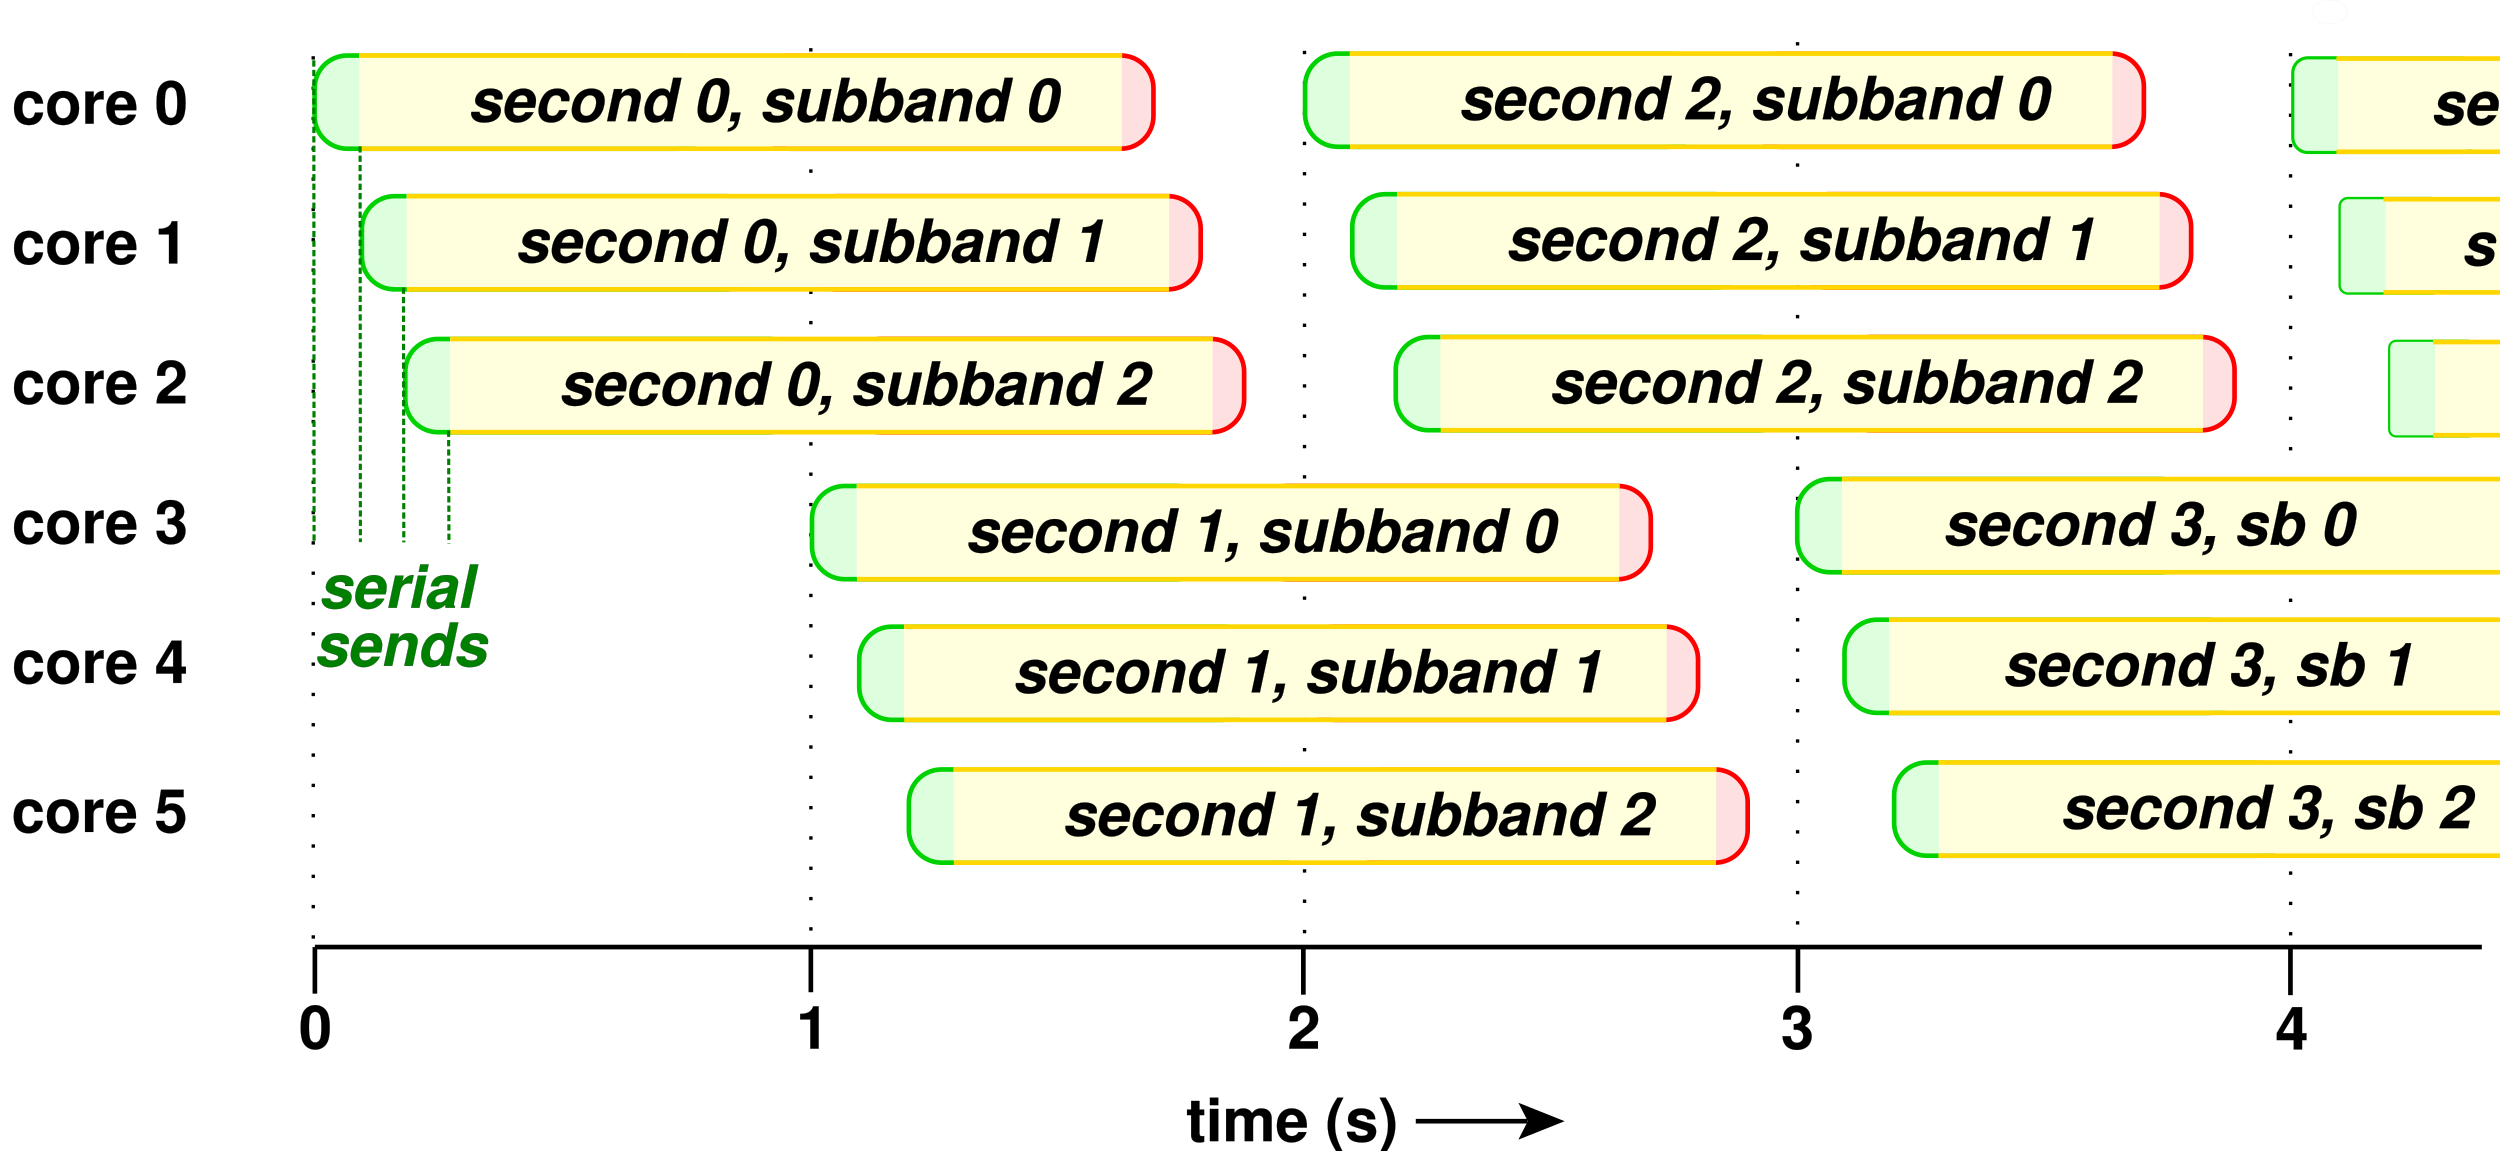
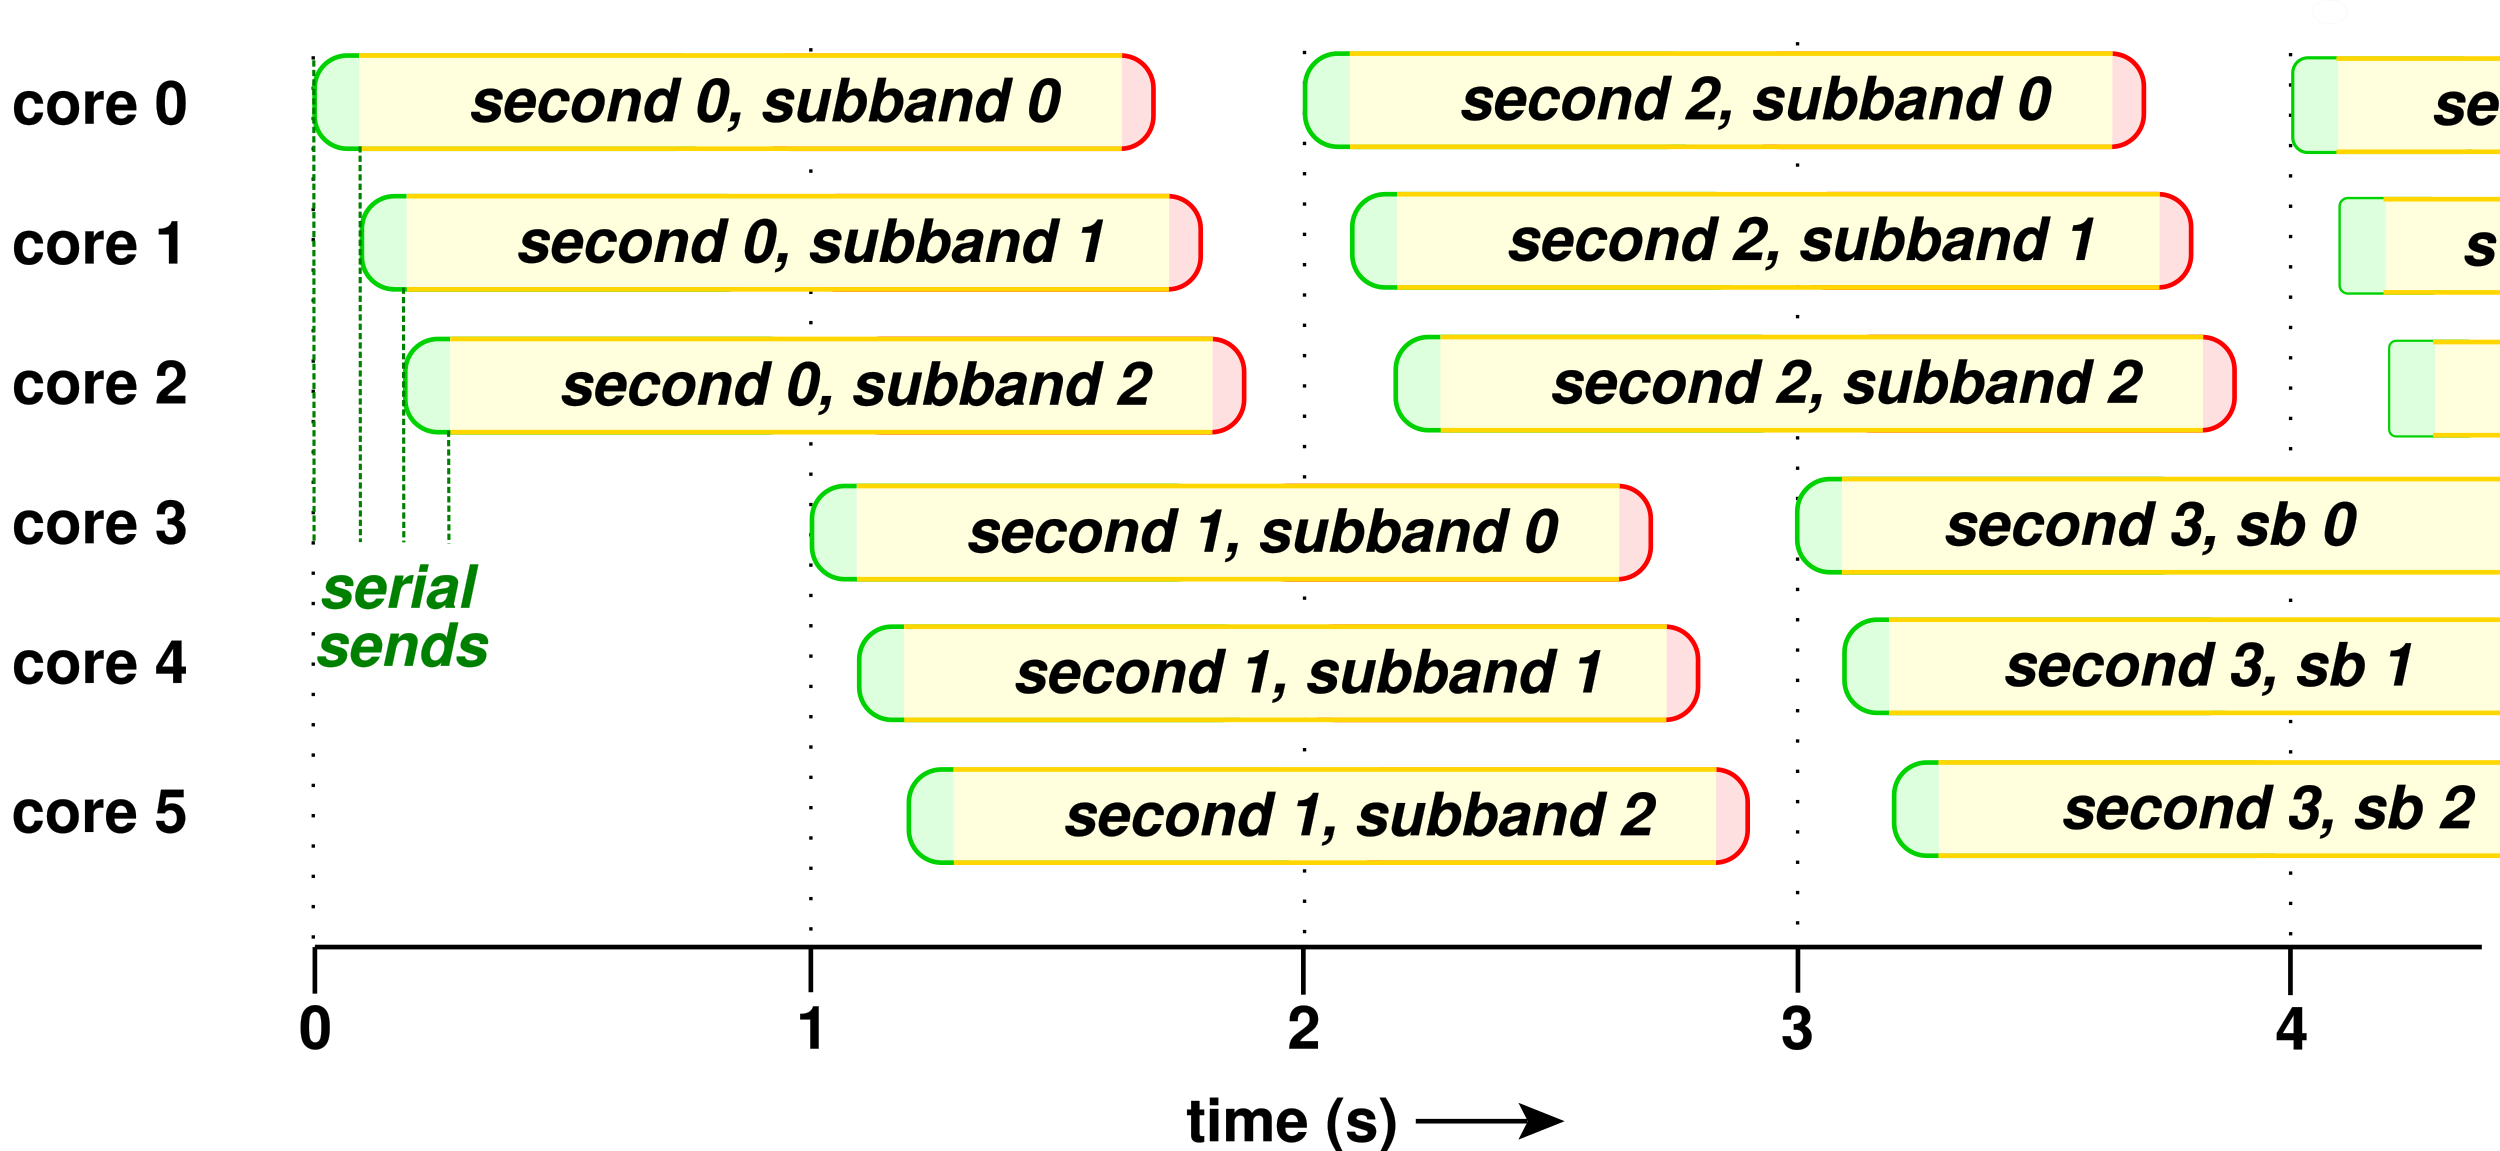
<svg xmlns="http://www.w3.org/2000/svg" width="2505.815" height="1153.306" viewBox="3240 7112 32188 13072" id="svg2" version="1.0">
  <defs id="defs205">
    </defs>
  <path style="fill:#000000;fill-opacity:1;fill-rule:evenodd;stroke:#000000;stroke-width:43.365;stroke-linecap:butt;stroke-linejoin:miter;stroke-miterlimit:4;stroke-dasharray:43.365, 346.918;stroke-dashoffset:0;stroke-opacity:1" d="M 32731.47,6922.742 L 32732.278,18459.117" id="path3917" />
  <path style="fill:#000000;fill-opacity:1;fill-rule:evenodd;stroke:#000000;stroke-width:43.365;stroke-linecap:butt;stroke-linejoin:miter;stroke-miterlimit:4;stroke-dasharray:43.365, 346.918;stroke-dashoffset:0;stroke-opacity:1" d="M 26383.806,6783.055 L 26384.614,18319.432" id="path3915" />
  <path style="fill:#000000;fill-opacity:1;fill-rule:evenodd;stroke:#000000;stroke-width:43.365;stroke-linecap:butt;stroke-linejoin:miter;stroke-miterlimit:4;stroke-dasharray:43.365, 346.918;stroke-dashoffset:0;stroke-opacity:1" d="M 13679.744,6860.63 L 13680.552,18397.005" id="path3893" />
  <path style="fill:#000000;fill-opacity:1;fill-rule:evenodd;stroke:#000000;stroke-width:43.365;stroke-linecap:butt;stroke-linejoin:miter;stroke-miterlimit:4;stroke-dasharray:43.365, 346.918;stroke-dashoffset:0;stroke-opacity:1" d="M 7272.726,6964.366 L 7273.534,18500.745" id="path3841" />
  <path style="fill:#000000;fill-opacity:1;fill-rule:evenodd;stroke:#000000;stroke-width:43.365;stroke-linecap:butt;stroke-linejoin:miter;stroke-miterlimit:4;stroke-dasharray:43.365, 346.918;stroke-dashoffset:0;stroke-opacity:1" d="M 20035.682,6894.902 L 20036.49,18431.279" id="path3843" />
  <polyline id="polyline6" style="stroke:#000000;stroke-width:60;stroke-linecap:butt;stroke-linejoin:miter" points="21600,19500 23040,19500 " transform="translate(-131.5035,1176.367)" />
  <polygon id="polygon8" style="fill:#000000;stroke:#000000;stroke-width:60" points="22984,19680 23436,19500 22984,19320 23076,19500 22984,19680 " transform="translate(-131.5035,1176.367)" />
  <rect id="rect10" style="fill:#ffe0e0;stroke:#ff0000;stroke-width:60;stroke-linecap:butt;stroke-linejoin:miter" rx="420" height="1200" width="5100" y="6955.448" x="12990.969" />
  <rect id="rect48" style="fill:#deffde;stroke:#00d100;stroke-width:60;stroke-linecap:butt;stroke-linejoin:miter" rx="420" height="1200" width="5100" y="6955.448" x="7290.998" />
  <text style="font-size:768px;font-style:normal;font-weight:bold;text-anchor:start;fill:#000000;stroke:#000000;stroke-width:0.025in;font-family:Helvetica" id="text50" font-size="768" font-weight="bold" font-style="normal" y="20933.16" x="18512.434" xml:space="preserve">time (s)</text>
  <rect id="rect54" style="fill:#ffffde;stroke:#ffd600;stroke-width:0;stroke-linecap:butt;stroke-linejoin:miter" rx="0" height="1200" width="9817.839" y="6928.758" x="7867.038" />
  <polyline id="polyline76" style="stroke:#ffd600;stroke-width:60;stroke-linecap:butt;stroke-linejoin:miter" points="9000,7200 17100,7200 " transform="matrix(1.212195,0,0,1,-3040.132,-244.5515)" />
  <polyline id="polyline78" style="stroke:#ffd600;stroke-width:60;stroke-linecap:butt;stroke-linejoin:miter" points="9000,8400 17100,8400 " transform="matrix(1.211509,0,0,1,-3034,-244.5515)" />
  <polyline id="polyline124" style="stroke:#000000;stroke-width:60;stroke-linecap:butt;stroke-linejoin:miter" points="7200,16800 35100,16800 " transform="translate(94.2526,1634.175)" />
  <polyline id="polyline126" style="stroke:#000000;stroke-width:60;stroke-linecap:butt;stroke-linejoin:miter" points="7200,16800 7200,17400 " transform="translate(94.2526,1634.175)" />
  <text style="font-size:768px;font-style:normal;font-weight:bold;text-anchor:start;fill:#000000;stroke:#000000;stroke-width:0.025in;font-family:Helvetica" id="text150" font-size="768" font-weight="bold" font-style="normal" y="7833.812" x="3394.252" xml:space="preserve">core 0</text>
  <text style="font-size:768px;font-style:normal;font-weight:bold;text-anchor:start;fill:#000000;stroke:#000000;stroke-width:0.025in;font-family:Helvetica" id="text152" font-size="768" font-weight="bold" font-style="normal" y="9633.812" x="3394.252" xml:space="preserve">core 1</text>
  <text style="font-size:768px;font-style:normal;font-weight:bold;text-anchor:start;fill:#000000;stroke:#000000;stroke-width:0.025in;font-family:Helvetica" id="text154" font-size="768" font-weight="bold" font-style="normal" y="11433.812" x="3394.252" xml:space="preserve">core 2</text>
  <text style="font-size:768px;font-style:normal;font-weight:bold;text-anchor:start;fill:#000000;stroke:#000000;stroke-width:0.025in;font-family:Helvetica" id="text156" font-size="768" font-weight="bold" font-style="normal" y="13233.812" x="3394.252" xml:space="preserve">core 3</text>
  <text style="font-size:768px;font-style:normal;font-weight:bold;text-anchor:start;fill:#000000;stroke:#000000;stroke-width:0.025in;font-family:Helvetica" id="text158" font-size="768" font-weight="bold" font-style="normal" y="15033.812" x="3394.252" xml:space="preserve">core 4</text>
  <text style="font-size:768px;font-style:italic;font-weight:bold;text-anchor:middle;fill:#000000;stroke:#000000;stroke-width:0.025in;font-family:Helvetica" id="text160" font-size="768" font-weight="bold" font-style="italic" y="7802.068" x="13057.18" xml:space="preserve">second 0, subband 0</text>
  <text style="font-size:768px;font-style:normal;font-weight:bold;text-anchor:start;fill:#000000;stroke:#000000;stroke-width:0.025in;font-family:Helvetica" id="text2681" font-size="768" font-weight="bold" font-style="normal" y="16952.816" x="3390.117" xml:space="preserve">core 5</text>
  <rect id="rect2793" style="fill:#ffe0e0;stroke:#ff0000;stroke-width:60;stroke-linecap:butt;stroke-linejoin:miter" rx="420" height="1200" width="5100" y="8766.361" x="13599.271" />
  <rect id="rect2795" style="fill:#deffde;stroke:#00d100;stroke-width:60;stroke-linecap:butt;stroke-linejoin:miter" rx="420" height="1200" width="5100" y="8766.361" x="7899.366" />
  <rect id="rect2797" style="fill:#ffffde;stroke:#ffd600;stroke-width:0;stroke-linecap:butt;stroke-linejoin:miter" rx="0" height="1200" width="9817.839" y="8739.671" x="8475.398" />
  <polyline id="polyline2799" style="stroke:#ffd600;stroke-width:60;stroke-linecap:butt;stroke-linejoin:miter" points="9000,7200 17100,7200 " transform="matrix(1.212195,0,0,1,-2431.769,1566.368)" />
  <polyline id="polyline2801" style="stroke:#ffd600;stroke-width:60;stroke-linecap:butt;stroke-linejoin:miter" points="9000,8400 17100,8400 " transform="matrix(1.211509,0,0,1,-2425.638,1566.368)" />
  <text style="font-size:768px;font-style:italic;font-weight:bold;text-anchor:middle;fill:#000000;stroke:#000000;stroke-width:0.025in;font-family:Helvetica" id="text2803" font-size="768" font-weight="bold" font-style="italic" y="9612.981" x="13665.482" xml:space="preserve">second 0, subband 1</text>
  <rect id="rect2805" style="fill:#ffe0e0;stroke:#ff0000;stroke-width:60;stroke-linecap:butt;stroke-linejoin:miter" rx="420" height="1200" width="5100" y="10605.033" x="14158.422" />
  <rect id="rect2807" style="fill:#deffde;stroke:#00d100;stroke-width:60;stroke-linecap:butt;stroke-linejoin:miter" rx="420" height="1200" width="5100" y="10605.033" x="8458.494" />
  <rect id="rect2809" style="fill:#ffffde;stroke:#ffd600;stroke-width:0;stroke-linecap:butt;stroke-linejoin:miter" rx="0" height="1200" width="9817.839" y="10578.343" x="9034.523" />
  <polyline id="polyline2811" style="stroke:#ffd600;stroke-width:60;stroke-linecap:butt;stroke-linejoin:miter" points="9000,7200 17100,7200 " transform="matrix(1.212195,0,0,1,-1872.636,3405.032)" />
  <polyline id="polyline2813" style="stroke:#ffd600;stroke-width:60;stroke-linecap:butt;stroke-linejoin:miter" points="9000,8400 17100,8400 " transform="matrix(1.211509,0,0,1,-1866.504,3405.032)" />
  <text style="font-size:768px;font-style:italic;font-weight:bold;text-anchor:middle;fill:#000000;stroke:#000000;stroke-width:0.025in;font-family:Helvetica" id="text2815" font-size="768" font-weight="bold" font-style="italic" y="11451.653" x="14224.632" xml:space="preserve">second 0, subband 2</text>
  <rect id="rect2891" style="fill:#ffe0e0;stroke:#ff0000;stroke-width:60;stroke-linecap:butt;stroke-linejoin:miter" rx="420" height="1200" width="5100" y="12498.102" x="19394.322" />
  <rect id="rect2893" style="fill:#deffde;stroke:#00d100;stroke-width:60;stroke-linecap:butt;stroke-linejoin:miter" rx="420" height="1200" width="5100" y="12498.102" x="13694.354" />
  <rect id="rect2895" style="fill:#ffffde;stroke:#ffd600;stroke-width:0;stroke-linecap:butt;stroke-linejoin:miter" rx="0" height="1200" width="9817.839" y="12471.412" x="14270.393" />
  <polyline id="polyline2897" style="stroke:#ffd600;stroke-width:60;stroke-linecap:butt;stroke-linejoin:miter" points="9000,7200 17100,7200 " transform="matrix(1.212195,0,0,1,3363.317,5298.092)" />
  <polyline id="polyline2899" style="stroke:#ffd600;stroke-width:60;stroke-linecap:butt;stroke-linejoin:miter" points="9000,8400 17100,8400 " transform="matrix(1.211509,0,0,1,3369.449,5298.092)" />
  <text style="font-size:768px;font-style:italic;font-weight:bold;text-anchor:middle;fill:#000000;stroke:#000000;stroke-width:0.025in;font-family:Helvetica" id="text2901" font-size="768" font-weight="bold" font-style="italic" y="13344.722" x="19460.533" xml:space="preserve">second 1, subband 0</text>
  <rect id="rect2903" style="fill:#ffe0e0;stroke:#ff0000;stroke-width:60;stroke-linecap:butt;stroke-linejoin:miter" rx="420" height="1200" width="5100" y="14309.016" x="20002.627" />
  <rect id="rect2905" style="fill:#deffde;stroke:#00d100;stroke-width:60;stroke-linecap:butt;stroke-linejoin:miter" rx="420" height="1200" width="5100" y="14309.016" x="14302.721" />
  <rect id="rect2907" style="fill:#ffffde;stroke:#ffd600;stroke-width:0;stroke-linecap:butt;stroke-linejoin:miter" rx="0" height="1200" width="9817.839" y="14282.324" x="14878.756" />
  <polyline id="polyline2909" style="stroke:#ffd600;stroke-width:60;stroke-linecap:butt;stroke-linejoin:miter" points="9000,7200 17100,7200 " transform="matrix(1.212195,0,0,1,3971.68,7109.012)" />
  <polyline id="polyline2911" style="stroke:#ffd600;stroke-width:60;stroke-linecap:butt;stroke-linejoin:miter" points="9000,8400 17100,8400 " transform="matrix(1.211509,0,0,1,3977.812,7109.012)" />
  <text style="font-size:768px;font-style:italic;font-weight:bold;text-anchor:middle;fill:#000000;stroke:#000000;stroke-width:0.025in;font-family:Helvetica" id="text2913" font-size="768" font-weight="bold" font-style="italic" y="15155.635" x="20068.84" xml:space="preserve">second 1, subband 1</text>
  <rect id="rect2915" style="fill:#ffe0e0;stroke:#ff0000;stroke-width:60;stroke-linecap:butt;stroke-linejoin:miter" rx="420" height="1200" width="5100" y="16147.688" x="20641.846" />
  <rect id="rect2917" style="fill:#deffde;stroke:#00d100;stroke-width:60;stroke-linecap:butt;stroke-linejoin:miter" rx="420" height="1200" width="5100" y="16147.688" x="14941.919" />
  <rect id="rect2919" style="fill:#ffffde;stroke:#ffd600;stroke-width:0;stroke-linecap:butt;stroke-linejoin:miter" rx="0" height="1200" width="9817.839" y="16120.999" x="15517.949" />
  <polyline id="polyline2921" style="stroke:#ffd600;stroke-width:60;stroke-linecap:butt;stroke-linejoin:miter" points="9000,7200 17100,7200 " transform="matrix(1.212195,0,0,1,4610.884,8947.675)" />
  <polyline id="polyline2923" style="stroke:#ffd600;stroke-width:60;stroke-linecap:butt;stroke-linejoin:miter" points="9000,8400 17100,8400 " transform="matrix(1.211509,0,0,1,4617.016,8947.675)" />
  <text style="font-size:768px;font-style:italic;font-weight:bold;text-anchor:middle;fill:#000000;stroke:#000000;stroke-width:0.025in;font-family:Helvetica" id="text2925" font-size="768" font-weight="bold" font-style="italic" y="16994.309" x="20708.057" xml:space="preserve">second 1, subband 2</text>
  <polyline id="polyline2977" style="stroke:#000000;stroke-width:60;stroke-linecap:butt;stroke-linejoin:miter" points="7200,16800 7200,17400 " transform="translate(12821.021,1647.461)" />
  <rect id="rect2987" style="fill:#deffde;stroke:#00d100;stroke-width:60;stroke-linecap:butt;stroke-linejoin:miter" rx="420" height="1200" width="5100" y="12408.568" x="26379.83" />
  <rect id="rect2989" style="fill:#ffffde;stroke:#ffd600;stroke-width:0;stroke-linecap:butt;stroke-linejoin:miter" rx="0" height="1200" width="8577.328" y="12381.879" x="26955.869" />
  <polyline id="polyline2991" style="stroke:#ffd600;stroke-width:60;stroke-linecap:butt;stroke-linejoin:miter;stroke-miterlimit:4;stroke-dasharray:none" points="9000,7200 17100,7200 " transform="matrix(1.058812,0,0,1,17424.926,5208.569)" />
  <polyline id="polyline2993" style="stroke:#ffd600;stroke-width:60;stroke-linecap:butt;stroke-linejoin:miter;stroke-miterlimit:4;stroke-dasharray:none" points="9000,8400 17100,8400 " transform="matrix(1.058126,0,0,1,17431.054,5208.569)" />
  <text style="font-size:768px;font-style:italic;font-weight:bold;text-anchor:middle;fill:#000000;stroke:#000000;stroke-width:0.025in;font-family:Helvetica" id="text2995" font-size="768" font-weight="bold" font-style="italic" y="13255.189" x="30891.502" xml:space="preserve">second 3, sb 0</text>
  <rect id="rect2999" style="fill:#deffde;stroke:#00d100;stroke-width:60;stroke-linecap:butt;stroke-linejoin:miter" rx="420" height="1200" width="5100" y="14219.481" x="26988.197" />
  <rect id="rect3001" style="fill:#ffffde;stroke:#ffd600;stroke-width:0;stroke-linecap:butt;stroke-linejoin:miter" rx="0" height="1200" width="7972.451" y="14192.791" x="27564.23" />
  <polyline id="polyline3003" style="stroke:#ffd600;stroke-width:60;stroke-linecap:butt;stroke-linejoin:miter;stroke-miterlimit:4;stroke-dasharray:none" points="9000,7200 17100,7200 " transform="matrix(0.984635,0,0,1,18698.861,7019.488)" />
  <polyline id="polyline3005" style="stroke:#ffd600;stroke-width:60;stroke-linecap:butt;stroke-linejoin:miter;stroke-miterlimit:4;stroke-dasharray:none" points="9000,8400 17100,8400 " transform="matrix(0.9839492,0,0,1,18704.987,7019.488)" />
  <text style="font-size:768px;font-style:italic;font-weight:bold;text-anchor:middle;fill:#000000;stroke:#000000;stroke-width:0.025in;font-family:Helvetica" id="text3007" font-size="768" font-weight="bold" font-style="italic" y="15066.102" x="31659.945" xml:space="preserve">second 3, sb 1</text>
  <rect id="rect3011" style="fill:#deffde;stroke:#00d100;stroke-width:60;stroke-linecap:butt;stroke-linejoin:miter" rx="420" height="1200" width="5100" y="16058.153" x="27627.395" />
  <rect id="rect3013" style="fill:#ffffde;stroke:#ffd600;stroke-width:0;stroke-linecap:butt;stroke-linejoin:miter" rx="0" height="1200" width="7357.321" y="16031.464" x="28203.424" />
  <polyline id="polyline3015" style="stroke:#ffd600;stroke-width:60;stroke-linecap:butt;stroke-linejoin:miter;stroke-miterlimit:4;stroke-dasharray:none" points="9000,7200 17100,7200 " transform="matrix(0.9054289,0,0,1,20048.762,8858.152)" />
  <polyline id="polyline3017" style="stroke:#ffd600;stroke-width:60;stroke-linecap:butt;stroke-linejoin:miter;stroke-miterlimit:4;stroke-dasharray:none" points="9000,8400 17100,8400 " transform="matrix(0.9097722,0,0,1,20009.763,8858.152)" />
  <text style="font-size:768px;font-style:italic;font-weight:bold;text-anchor:middle;fill:#000000;stroke:#000000;stroke-width:0.025in;font-family:Helvetica" id="text3019" font-size="768" font-weight="bold" font-style="italic" y="16904.773" x="32405.885" xml:space="preserve">second 3, sb 2</text>
  <rect id="rect3035" style="fill:#deffde;stroke:#00d100;stroke-width:41.107;stroke-linecap:butt;stroke-linejoin:miter" rx="194.081" height="1218.893" width="2356.701" y="6985.205" x="32759.58" />
  <rect id="rect3037" style="fill:#ffffde;stroke:#ffd600;stroke-width:0;stroke-linecap:butt;stroke-linejoin:miter" rx="0" height="1200" width="2207.716" y="6967.962" x="33345.094" />
  <polyline id="polyline3039" style="stroke:#ffd600;stroke-width:60;stroke-linecap:butt;stroke-linejoin:miter;stroke-miterlimit:4;stroke-dasharray:none" points="9000,7200 17100,7200 " transform="matrix(0.2732003,0,0,1,30863.239,-205.3494)" />
  <polyline id="polyline3041" style="stroke:#ffd600;stroke-width:60;stroke-linecap:butt;stroke-linejoin:miter;stroke-miterlimit:4;stroke-dasharray:none" points="9000,8400 17100,8400 " transform="matrix(0.2760817,0,0,1,30837.352,-205.3494)" />
  <text style="font-size:768px;font-style:italic;font-weight:bold;text-anchor:middle;fill:#000000;stroke:#000000;stroke-width:0.025in;font-family:Helvetica" id="text3043" font-size="768" font-weight="bold" font-style="italic" y="7841.272" x="34958.605" xml:space="preserve">se</text>
  <rect id="rect3047" style="fill:#deffde;stroke:#00d100;stroke-width:30.616;stroke-linecap:butt;stroke-linejoin:miter" rx="106.741" height="1229.384" width="1296.137" y="8790.87" x="33362.73" />
  <rect id="rect3049" style="fill:#ffffde;stroke:#ffd600;stroke-width:0;stroke-linecap:butt;stroke-linejoin:miter" rx="0" height="1200" width="1559.447" y="8778.872" x="33953.465" />
  <polyline id="polyline3051" style="stroke:#ffd600;stroke-width:60;stroke-linecap:butt;stroke-linejoin:miter;stroke-miterlimit:4;stroke-dasharray:none" points="9000,7200 17100,7200 " transform="matrix(0.199507,0,0,1,32132.83,1605.57)" />
  <polyline id="polyline3053" style="stroke:#ffd600;stroke-width:60;stroke-linecap:butt;stroke-linejoin:miter;stroke-miterlimit:4;stroke-dasharray:none" points="9000,8400 17100,8400 " transform="matrix(0.1988227,0,0,1,32138.937,1605.57)" />
  <text style="font-size:768px;font-style:italic;font-weight:bold;text-anchor:middle;fill:#000000;stroke:#000000;stroke-width:0.025in;font-family:Helvetica" id="text3055" font-size="768" font-weight="bold" font-style="italic" y="9652.181" x="35140.078" xml:space="preserve">s</text>
  <rect id="rect3059" style="fill:#deffde;stroke:#00d100;stroke-width:28.247;stroke-linecap:butt;stroke-linejoin:miter" rx="90.688" height="1231.753" width="1101.207" y="10628.354" x="34000.758" />
  <rect id="rect3061" style="fill:#ffffde;stroke:#ffd600;stroke-width:0;stroke-linecap:butt;stroke-linejoin:miter" rx="0" height="1200" width="967.548" y="10617.54" x="34592.664" />
  <polyline id="polyline3063" style="stroke:#ffd600;stroke-width:60;stroke-linecap:butt;stroke-linejoin:miter;stroke-miterlimit:4;stroke-dasharray:none" points="9000,7200 17100,7200 " transform="matrix(0.1268689,0,0,1,33423.797,3444.233)" />
  <polyline id="polyline3065" style="stroke:#ffd600;stroke-width:60;stroke-linecap:butt;stroke-linejoin:miter;stroke-miterlimit:4;stroke-dasharray:none" points="9000,8400 17100,8400 " transform="matrix(0.1227105,0,0,1,33462.485,3444.233)" />
  <path style="fill:#008000;fill-opacity:1;fill-rule:evenodd;stroke:#008000;stroke-width:40.061;stroke-linecap:butt;stroke-linejoin:miter;stroke-miterlimit:4;stroke-dasharray:80.122, 40.061;stroke-dashoffset:0;stroke-opacity:1" d="M 7876.209,8124.858 L 7880.321,13220.779" id="path3849" />
  <path style="fill:#008000;fill-opacity:1;fill-rule:evenodd;stroke:#008000;stroke-width:40.196;stroke-linecap:butt;stroke-linejoin:miter;stroke-miterlimit:4;stroke-dasharray:80.392, 40.196;stroke-dashoffset:0;stroke-opacity:1" d="M 8434.959,9943.91 L 8438.936,13224.094" id="path3851" />
  <rect id="rect3853" style="fill:#ffe0e0;stroke:#ff0000;stroke-width:60;stroke-linecap:butt;stroke-linejoin:miter" rx="420" height="1200" width="5100" y="6930.521" x="25742.855" />
  <rect id="rect3855" style="fill:#deffde;stroke:#00d100;stroke-width:60;stroke-linecap:butt;stroke-linejoin:miter" rx="420" height="1200" width="5100" y="6930.521" x="20042.885" />
  <rect id="rect3857" style="fill:#ffffde;stroke:#ffd600;stroke-width:0;stroke-linecap:butt;stroke-linejoin:miter" rx="0" height="1200" width="9817.839" y="6903.831" x="20618.926" />
  <polyline id="polyline3859" style="stroke:#ffd600;stroke-width:60;stroke-linecap:butt;stroke-linejoin:miter" points="9000,7200 17100,7200 " transform="matrix(1.212195,0,0,1,9711.761,-269.4789)" />
  <polyline id="polyline3861" style="stroke:#ffd600;stroke-width:60;stroke-linecap:butt;stroke-linejoin:miter" points="9000,8400 17100,8400 " transform="matrix(1.211509,0,0,1,9717.892,-269.4789)" />
  <text style="font-size:768px;font-style:italic;font-weight:bold;text-anchor:middle;fill:#000000;stroke:#000000;stroke-width:0.025in;font-family:Helvetica" id="text3863" font-size="768" font-weight="bold" font-style="italic" y="7777.14" x="25809.066" xml:space="preserve">second 2, subband 0</text>
  <rect id="rect3865" style="fill:#ffe0e0;stroke:#ff0000;stroke-width:60;stroke-linecap:butt;stroke-linejoin:miter" rx="420" height="1200" width="5100" y="8741.434" x="26351.158" />
  <rect id="rect3867" style="fill:#deffde;stroke:#00d100;stroke-width:60;stroke-linecap:butt;stroke-linejoin:miter" rx="420" height="1200" width="5100" y="8741.434" x="20651.254" />
  <rect id="rect3869" style="fill:#ffffde;stroke:#ffd600;stroke-width:0;stroke-linecap:butt;stroke-linejoin:miter" rx="0" height="1200" width="9817.839" y="8714.743" x="21227.287" />
  <polyline id="polyline3871" style="stroke:#ffd600;stroke-width:60;stroke-linecap:butt;stroke-linejoin:miter" points="9000,7200 17100,7200 " transform="matrix(1.212195,0,0,1,10320.122,1541.44)" />
  <polyline id="polyline3873" style="stroke:#ffd600;stroke-width:60;stroke-linecap:butt;stroke-linejoin:miter" points="9000,8400 17100,8400 " transform="matrix(1.211509,0,0,1,10326.254,1541.44)" />
  <text style="font-size:768px;font-style:italic;font-weight:bold;text-anchor:middle;fill:#000000;stroke:#000000;stroke-width:0.025in;font-family:Helvetica" id="text3875" font-size="768" font-weight="bold" font-style="italic" y="9588.054" x="26417.369" xml:space="preserve">second 2, subband 1</text>
  <rect id="rect3877" style="fill:#ffe0e0;stroke:#ff0000;stroke-width:60;stroke-linecap:butt;stroke-linejoin:miter" rx="420" height="1200" width="5100" y="10580.105" x="26910.309" />
  <rect id="rect3879" style="fill:#deffde;stroke:#00d100;stroke-width:60;stroke-linecap:butt;stroke-linejoin:miter" rx="420" height="1200" width="5100" y="10580.105" x="21210.383" />
  <rect id="rect3881" style="fill:#ffffde;stroke:#ffd600;stroke-width:0;stroke-linecap:butt;stroke-linejoin:miter" rx="0" height="1200" width="9817.839" y="10553.415" x="21786.41" />
  <polyline id="polyline3883" style="stroke:#ffd600;stroke-width:60;stroke-linecap:butt;stroke-linejoin:miter" points="9000,7200 17100,7200 " transform="matrix(1.212195,0,0,1,10879.256,3380.104)" />
  <polyline id="polyline3885" style="stroke:#ffd600;stroke-width:60;stroke-linecap:butt;stroke-linejoin:miter" points="9000,8400 17100,8400 " transform="matrix(1.211509,0,0,1,10885.388,3380.104)" />
  <text style="font-size:768px;font-style:italic;font-weight:bold;text-anchor:middle;fill:#000000;stroke:#000000;stroke-width:0.025in;font-family:Helvetica" id="text3887" font-size="768" font-weight="bold" font-style="italic" y="11426.726" x="26976.52" xml:space="preserve">second 2, subband 2</text>
  <polyline id="polyline3895" style="stroke:#000000;stroke-width:60;stroke-linecap:butt;stroke-linejoin:miter" points="7200,16800 7200,17400 " transform="translate(6479.919,1615.952)" />
  <polyline id="polyline3899" style="stroke:#000000;stroke-width:60;stroke-linecap:butt;stroke-linejoin:miter" points="7200,16800 7200,17400 " transform="translate(25530.065,1653.57)" />
  <polyline id="polyline3901" style="stroke:#000000;stroke-width:60;stroke-linecap:butt;stroke-linejoin:miter" points="7200,16800 7200,17400 " transform="translate(19188.963,1622.061)" />
  <path style="fill:#008000;fill-opacity:1;fill-rule:evenodd;stroke:#008000;stroke-width:40.196;stroke-linecap:butt;stroke-linejoin:miter;stroke-miterlimit:4;stroke-dasharray:80.392, 40.196;stroke-dashoffset:0;stroke-opacity:1" d="M 9016.129,11785.384 L 9020.105,13238.809" id="path3919" />
  <text xml:space="preserve" style="font-size:40px;font-style:normal;font-weight:normal;fill:#000000;fill-opacity:1;stroke:none;stroke-width:1px;stroke-linecap:butt;stroke-linejoin:miter;stroke-opacity:1;font-family:Bitstream Vera Sans" x="8831.335" y="13974.438" id="text2495">
    <tspan id="tspan2497" x="8831.335" y="13974.438" />
  </text>
  <text xml:space="preserve" style="font-size:40px;font-style:normal;font-weight:normal;fill:#000000;fill-opacity:1;stroke:none;stroke-width:1px;stroke-linecap:butt;stroke-linejoin:miter;stroke-opacity:1;font-family:Bitstream Vera Sans" x="6361.943" y="832.971" id="text2499">
    <tspan id="tspan2501" x="6361.943" y="832.971" />
  </text>
-   <text style="font-size:768px;font-style:italic;font-weight:bold;text-anchor:middle;fill:#008000;stroke:#000000;stroke-width:0.025in;font-family:Helvetica" id="text2503" font-size="768" font-weight="bold" font-style="italic" y="14066.483" x="8336.447" xml:space="preserve">serial</text>
-   <text style="font-size:768px;font-style:italic;font-weight:bold;text-anchor:middle;fill:#008000;stroke:#000000;stroke-width:0.025in;font-family:Helvetica" font-size="768" font-weight="bold" font-style="italic" y="14813.8" x="8389.825" xml:space="preserve" id="text2505">sends</text>
+   <text style="font-size:768px;font-style:italic;font-weight:bold;text-anchor:middle;fill:#008000;stroke:#008000;stroke-width:0.025in;font-family:Helvetica" id="text2503" font-size="768" font-weight="bold" font-style="italic" y="14066.483" x="8336.447" xml:space="preserve">serial</text>
+   <text style="font-size:768px;font-style:italic;font-weight:bold;text-anchor:middle;fill:#008000;stroke:#008000;stroke-width:0.025in;font-family:Helvetica" font-size="768" font-weight="bold" font-style="italic" y="14813.8" x="8389.825" xml:space="preserve" id="text2505">sends</text>
  <rect style="fill:none;fill-opacity:1;stroke:#008000;stroke-width:3.25;stroke-miterlimit:4;stroke-dasharray:3.25, 25.996;stroke-dashoffset:0;stroke-opacity:1" id="rect3281" width="445.2" height="304.61" x="33014.242" y="6242.332" rx="420" />
  <path style="fill:#008000;fill-opacity:1;fill-rule:evenodd;stroke:#008000;stroke-width:40.689;stroke-linecap:butt;stroke-linejoin:miter;stroke-miterlimit:4;stroke-dasharray:81.378, 40.689;stroke-dashoffset:0;stroke-opacity:1" d="M 7280.23,7017.878 L 7283.713,13222.543" id="path2511" />
  <text style="font-size:768px;font-style:normal;font-weight:bold;text-anchor:start;fill:#000000;stroke:#000000;stroke-width:0.025in;font-family:Helvetica" id="text2492" font-size="768" font-weight="bold" font-style="normal" y="19737.688" x="7088.578" xml:space="preserve">0</text>
  <text style="font-size:768px;font-style:normal;font-weight:bold;text-anchor:start;fill:#000000;stroke:#000000;stroke-width:0.025in;font-family:Helvetica" id="text2502" font-size="768" font-weight="bold" font-style="normal" y="19742.262" x="13490.175" xml:space="preserve">1</text>
  <text style="font-size:768px;font-style:normal;font-weight:bold;text-anchor:start;fill:#000000;stroke:#000000;stroke-width:0.025in;font-family:Helvetica" id="text2504" font-size="768" font-weight="bold" font-style="normal" y="19742.262" x="19815.67" xml:space="preserve">2</text>
  <text style="font-size:768px;font-style:normal;font-weight:bold;text-anchor:start;fill:#000000;stroke:#000000;stroke-width:0.025in;font-family:Helvetica" id="text2506" font-size="768" font-weight="bold" font-style="normal" y="19741.584" x="26169.045" xml:space="preserve">3</text>
  <text style="font-size:768px;font-style:normal;font-weight:bold;text-anchor:start;fill:#000000;stroke:#000000;stroke-width:0.025in;font-family:Helvetica" id="text2508" font-size="768" font-weight="bold" font-style="normal" y="19752.666" x="32535.619" xml:space="preserve">4</text>
</svg>
